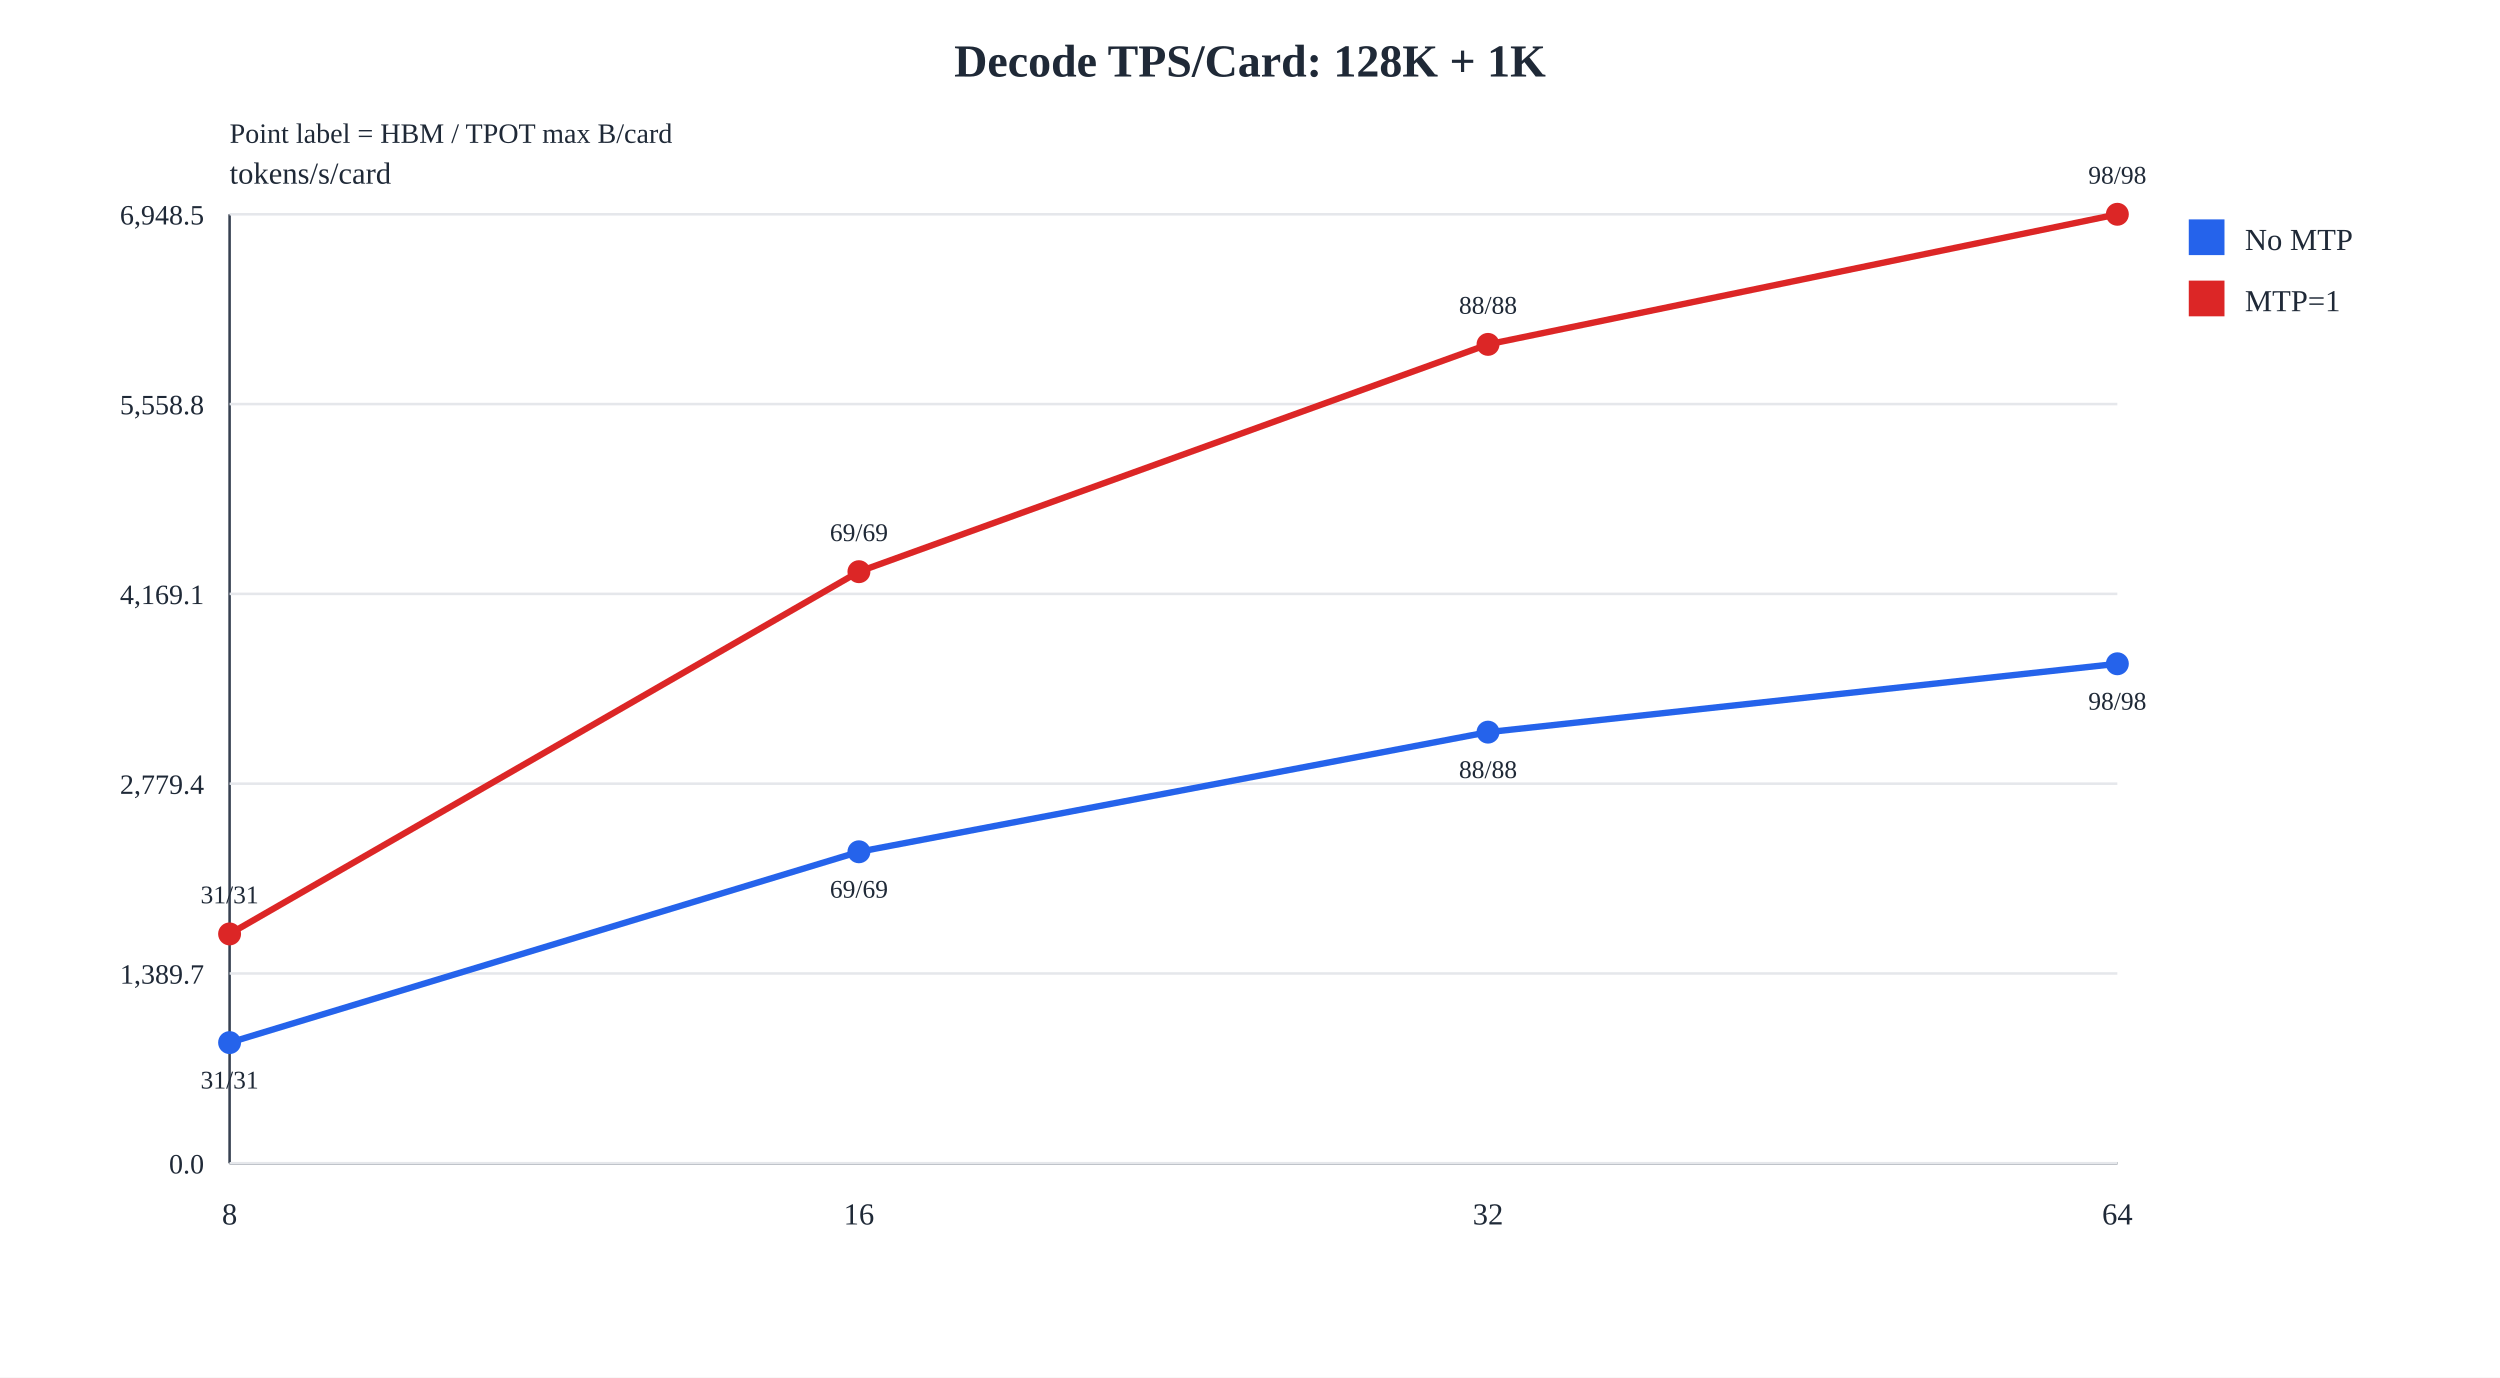
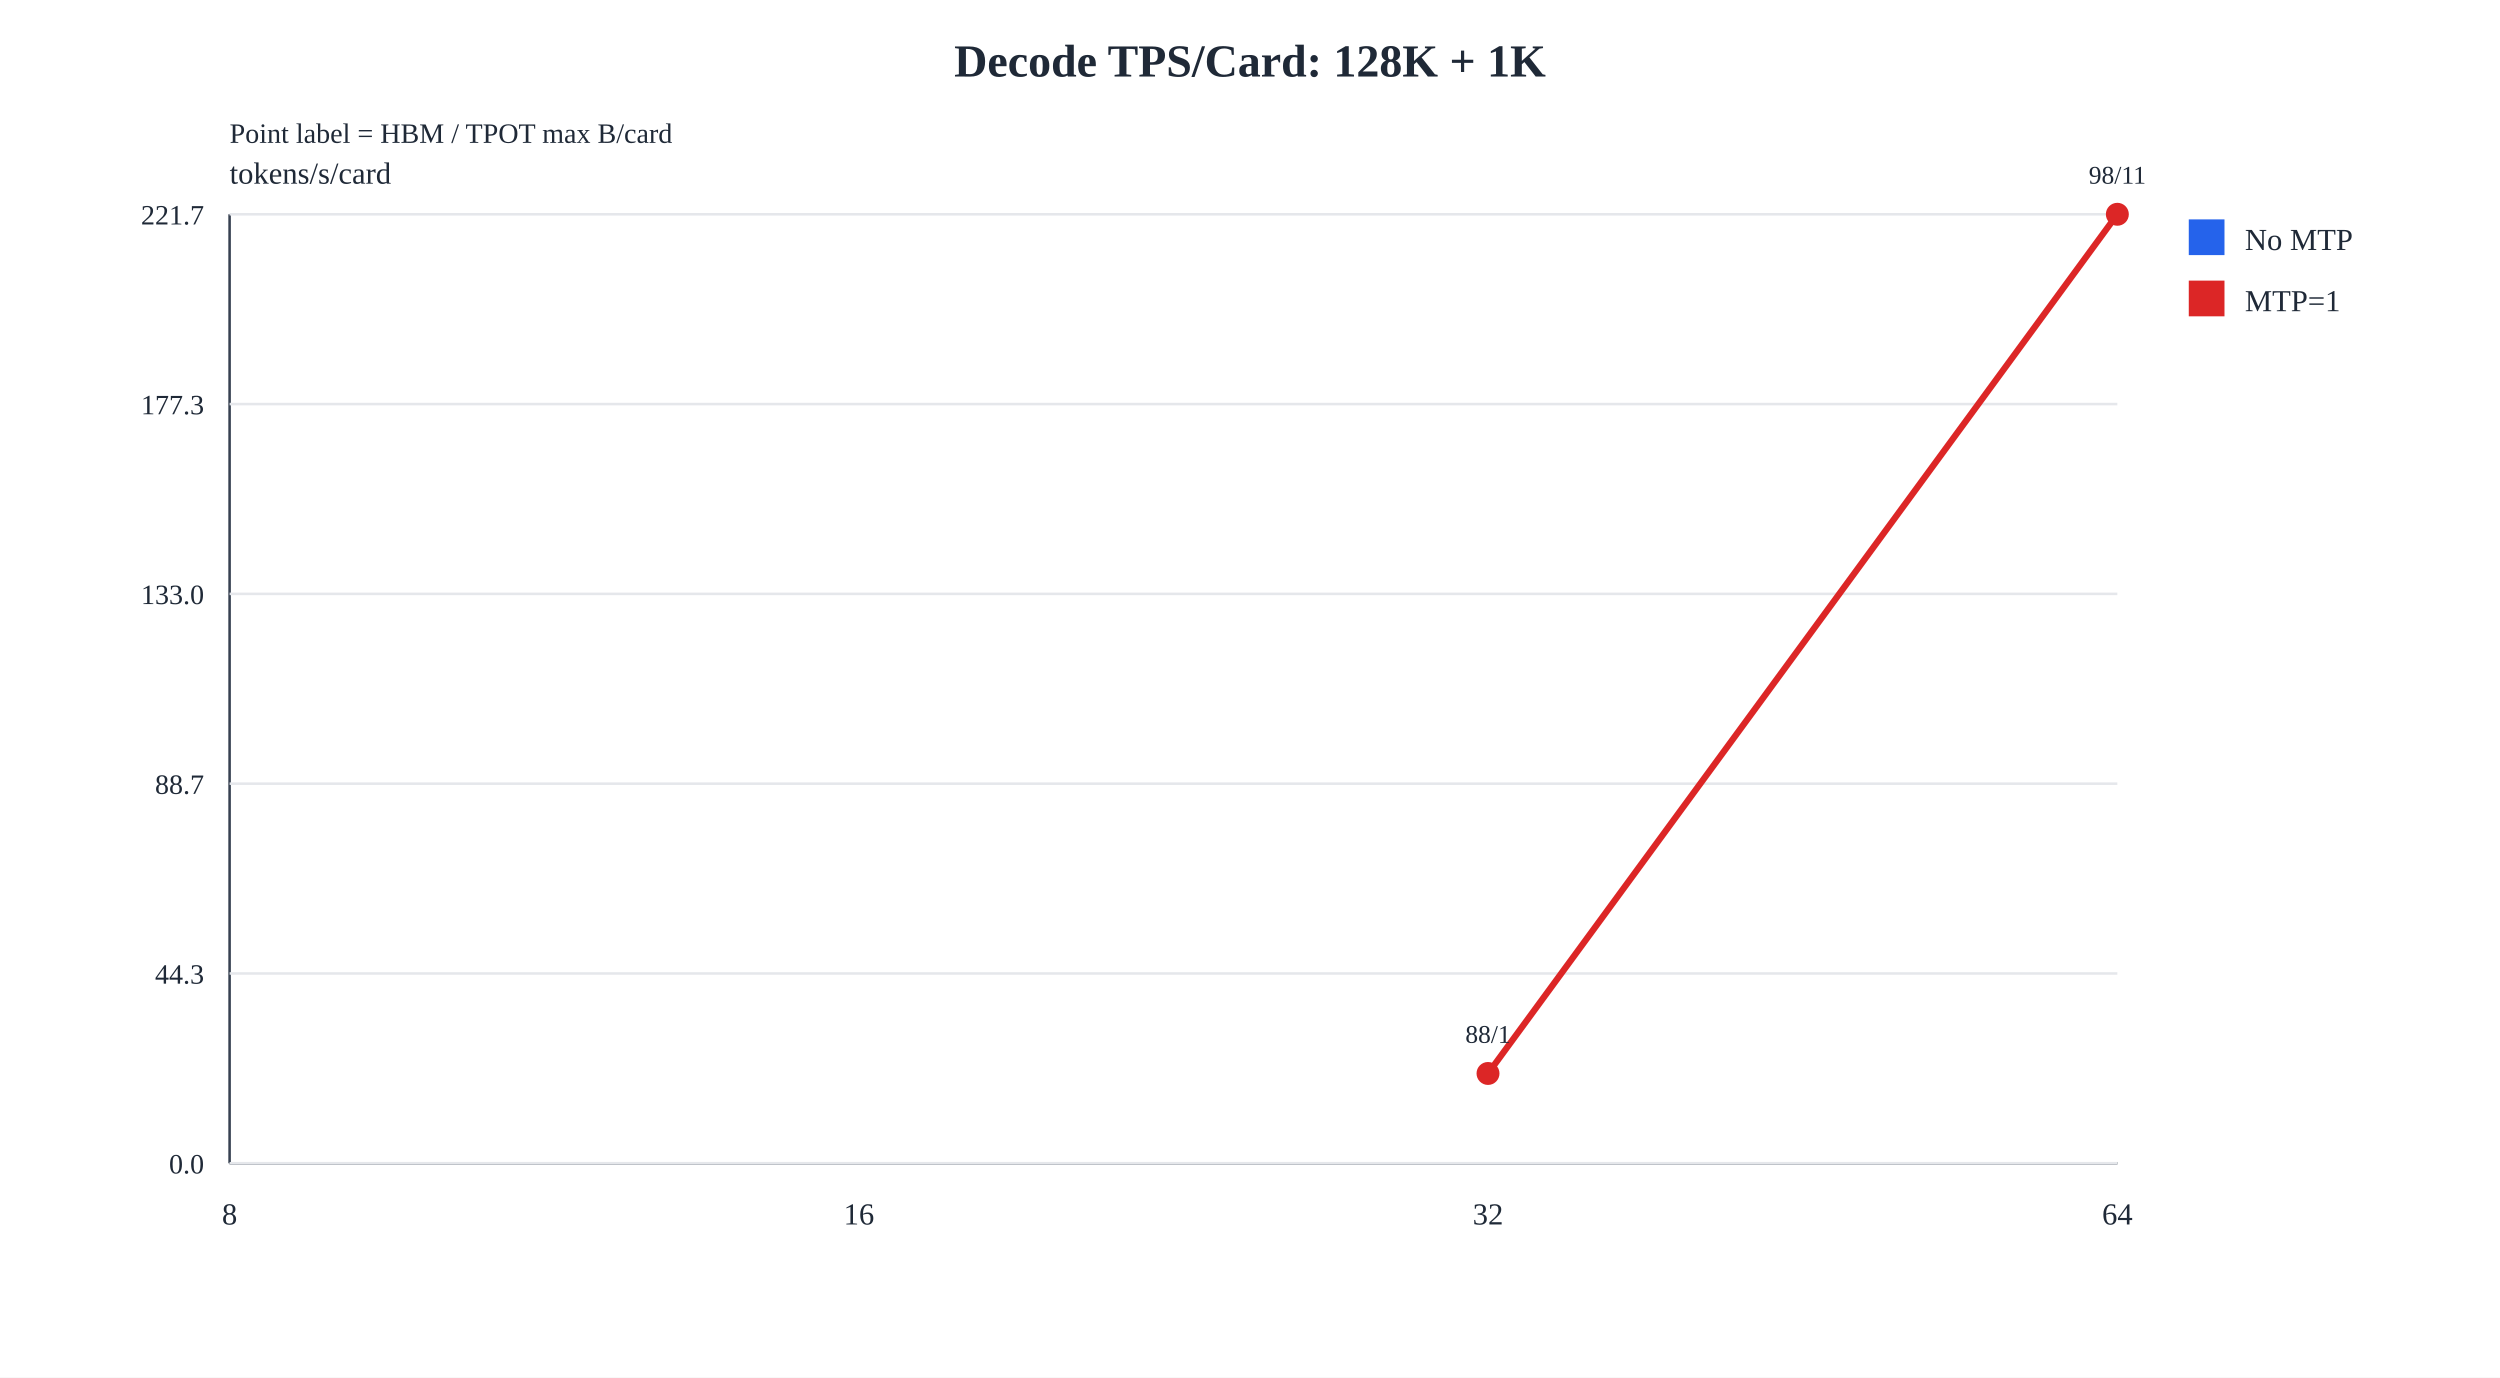
<svg xmlns="http://www.w3.org/2000/svg" width="980" height="540" viewBox="0 0 980 540">
  <rect width="100%" height="100%" fill="#ffffff" />
  <text x="490.0" y="30.0" font-size="18" font-weight="700" text-anchor="middle" fill="#1f2937">Decode TPS/Card: 128K + 1K</text>
  <text x="90.0" y="56.0" font-size="11" font-weight="400" text-anchor="start" fill="#1f2937">Point label = HBM / TPOT max B/card</text>
  <text x="90.0" y="72.0" font-size="12" font-weight="400" text-anchor="start" fill="#1f2937">tokens/s/card</text>
  <line x1="90" y1="84" x2="90" y2="456" stroke="#374151" />
  <line x1="90" y1="456" x2="830" y2="456" stroke="#374151" />
  <line x1="90" y1="456.0" x2="830" y2="456.0" stroke="#e5e7eb" />
  <text x="80.0" y="460.0" font-size="11" font-weight="400" text-anchor="end" fill="#1f2937">0.0</text>
  <line x1="90" y1="381.6" x2="830" y2="381.6" stroke="#e5e7eb" />
-   <text x="80.0" y="385.6" font-size="11" font-weight="400" text-anchor="end" fill="#1f2937">1,389.7</text>
+   <text x="80.0" y="385.6" font-size="11" font-weight="400" text-anchor="end" fill="#1f2937">44.3</text>
  <line x1="90" y1="307.2" x2="830" y2="307.2" stroke="#e5e7eb" />
-   <text x="80.0" y="311.2" font-size="11" font-weight="400" text-anchor="end" fill="#1f2937">2,779.4</text>
+   <text x="80.0" y="311.2" font-size="11" font-weight="400" text-anchor="end" fill="#1f2937">88.7</text>
  <line x1="90" y1="232.8" x2="830" y2="232.8" stroke="#e5e7eb" />
-   <text x="80.0" y="236.8" font-size="11" font-weight="400" text-anchor="end" fill="#1f2937">4,169.1</text>
+   <text x="80.0" y="236.8" font-size="11" font-weight="400" text-anchor="end" fill="#1f2937">133.0</text>
  <line x1="90" y1="158.4" x2="830" y2="158.4" stroke="#e5e7eb" />
-   <text x="80.0" y="162.4" font-size="11" font-weight="400" text-anchor="end" fill="#1f2937">5,558.8</text>
+   <text x="80.0" y="162.4" font-size="11" font-weight="400" text-anchor="end" fill="#1f2937">177.3</text>
  <line x1="90" y1="84.0" x2="830" y2="84.0" stroke="#e5e7eb" />
-   <text x="80.0" y="88.0" font-size="11" font-weight="400" text-anchor="end" fill="#1f2937">6,948.5</text>
+   <text x="80.0" y="88.0" font-size="11" font-weight="400" text-anchor="end" fill="#1f2937">221.7</text>
  <text x="90.0" y="480.0" font-size="12" font-weight="400" text-anchor="middle" fill="#1f2937">8</text>
  <text x="336.7" y="480.0" font-size="12" font-weight="400" text-anchor="middle" fill="#1f2937">16</text>
  <text x="583.3" y="480.0" font-size="12" font-weight="400" text-anchor="middle" fill="#1f2937">32</text>
  <text x="830.0" y="480.0" font-size="12" font-weight="400" text-anchor="middle" fill="#1f2937">64</text>
-   <polyline points="90.0,408.7 336.7,333.9 583.3,287.0 830.0,260.2" fill="none" stroke="#2563eb" stroke-width="2.5" />
-   <circle cx="90.0" cy="408.7" r="4.5" fill="#2563eb" />
-   <text x="90.0" y="426.7" font-size="10" font-weight="400" text-anchor="middle" fill="#1f2937">31/31</text>
-   <circle cx="336.7" cy="333.9" r="4.5" fill="#2563eb" />
-   <text x="336.7" y="351.9" font-size="10" font-weight="400" text-anchor="middle" fill="#1f2937">69/69</text>
-   <circle cx="583.3" cy="287.0" r="4.5" fill="#2563eb" />
-   <text x="583.3" y="305.0" font-size="10" font-weight="400" text-anchor="middle" fill="#1f2937">88/88</text>
-   <circle cx="830.0" cy="260.2" r="4.5" fill="#2563eb" />
-   <text x="830.0" y="278.2" font-size="10" font-weight="400" text-anchor="middle" fill="#1f2937">98/98</text>
  <rect x="858" y="86" width="14" height="14" fill="#2563eb" />
  <text x="880.0" y="98.0" font-size="12" font-weight="400" text-anchor="start" fill="#1f2937">No MTP</text>
-   <polyline points="90.0,366.1 336.7,224.1 583.3,135.0 830.0,84.0" fill="none" stroke="#dc2626" stroke-width="2.5" />
-   <circle cx="90.0" cy="366.1" r="4.5" fill="#dc2626" />
-   <text x="90.0" y="354.1" font-size="10" font-weight="400" text-anchor="middle" fill="#1f2937">31/31</text>
-   <circle cx="336.7" cy="224.1" r="4.5" fill="#dc2626" />
-   <text x="336.7" y="212.1" font-size="10" font-weight="400" text-anchor="middle" fill="#1f2937">69/69</text>
-   <circle cx="583.3" cy="135.0" r="4.5" fill="#dc2626" />
-   <text x="583.3" y="123.0" font-size="10" font-weight="400" text-anchor="middle" fill="#1f2937">88/88</text>
+   <polyline points="583.3,420.8 830.0,84.0" fill="none" stroke="#dc2626" stroke-width="2.5" />
+   <circle cx="583.3" cy="420.8" r="4.5" fill="#dc2626" />
+   <text x="583.3" y="408.8" font-size="10" font-weight="400" text-anchor="middle" fill="#1f2937">88/1</text>
  <circle cx="830.0" cy="84.0" r="4.5" fill="#dc2626" />
-   <text x="830.0" y="72.0" font-size="10" font-weight="400" text-anchor="middle" fill="#1f2937">98/98</text>
+   <text x="830.0" y="72.0" font-size="10" font-weight="400" text-anchor="middle" fill="#1f2937">98/11</text>
  <rect x="858" y="110" width="14" height="14" fill="#dc2626" />
  <text x="880.0" y="122.0" font-size="12" font-weight="400" text-anchor="start" fill="#1f2937">MTP=1</text>
</svg>
